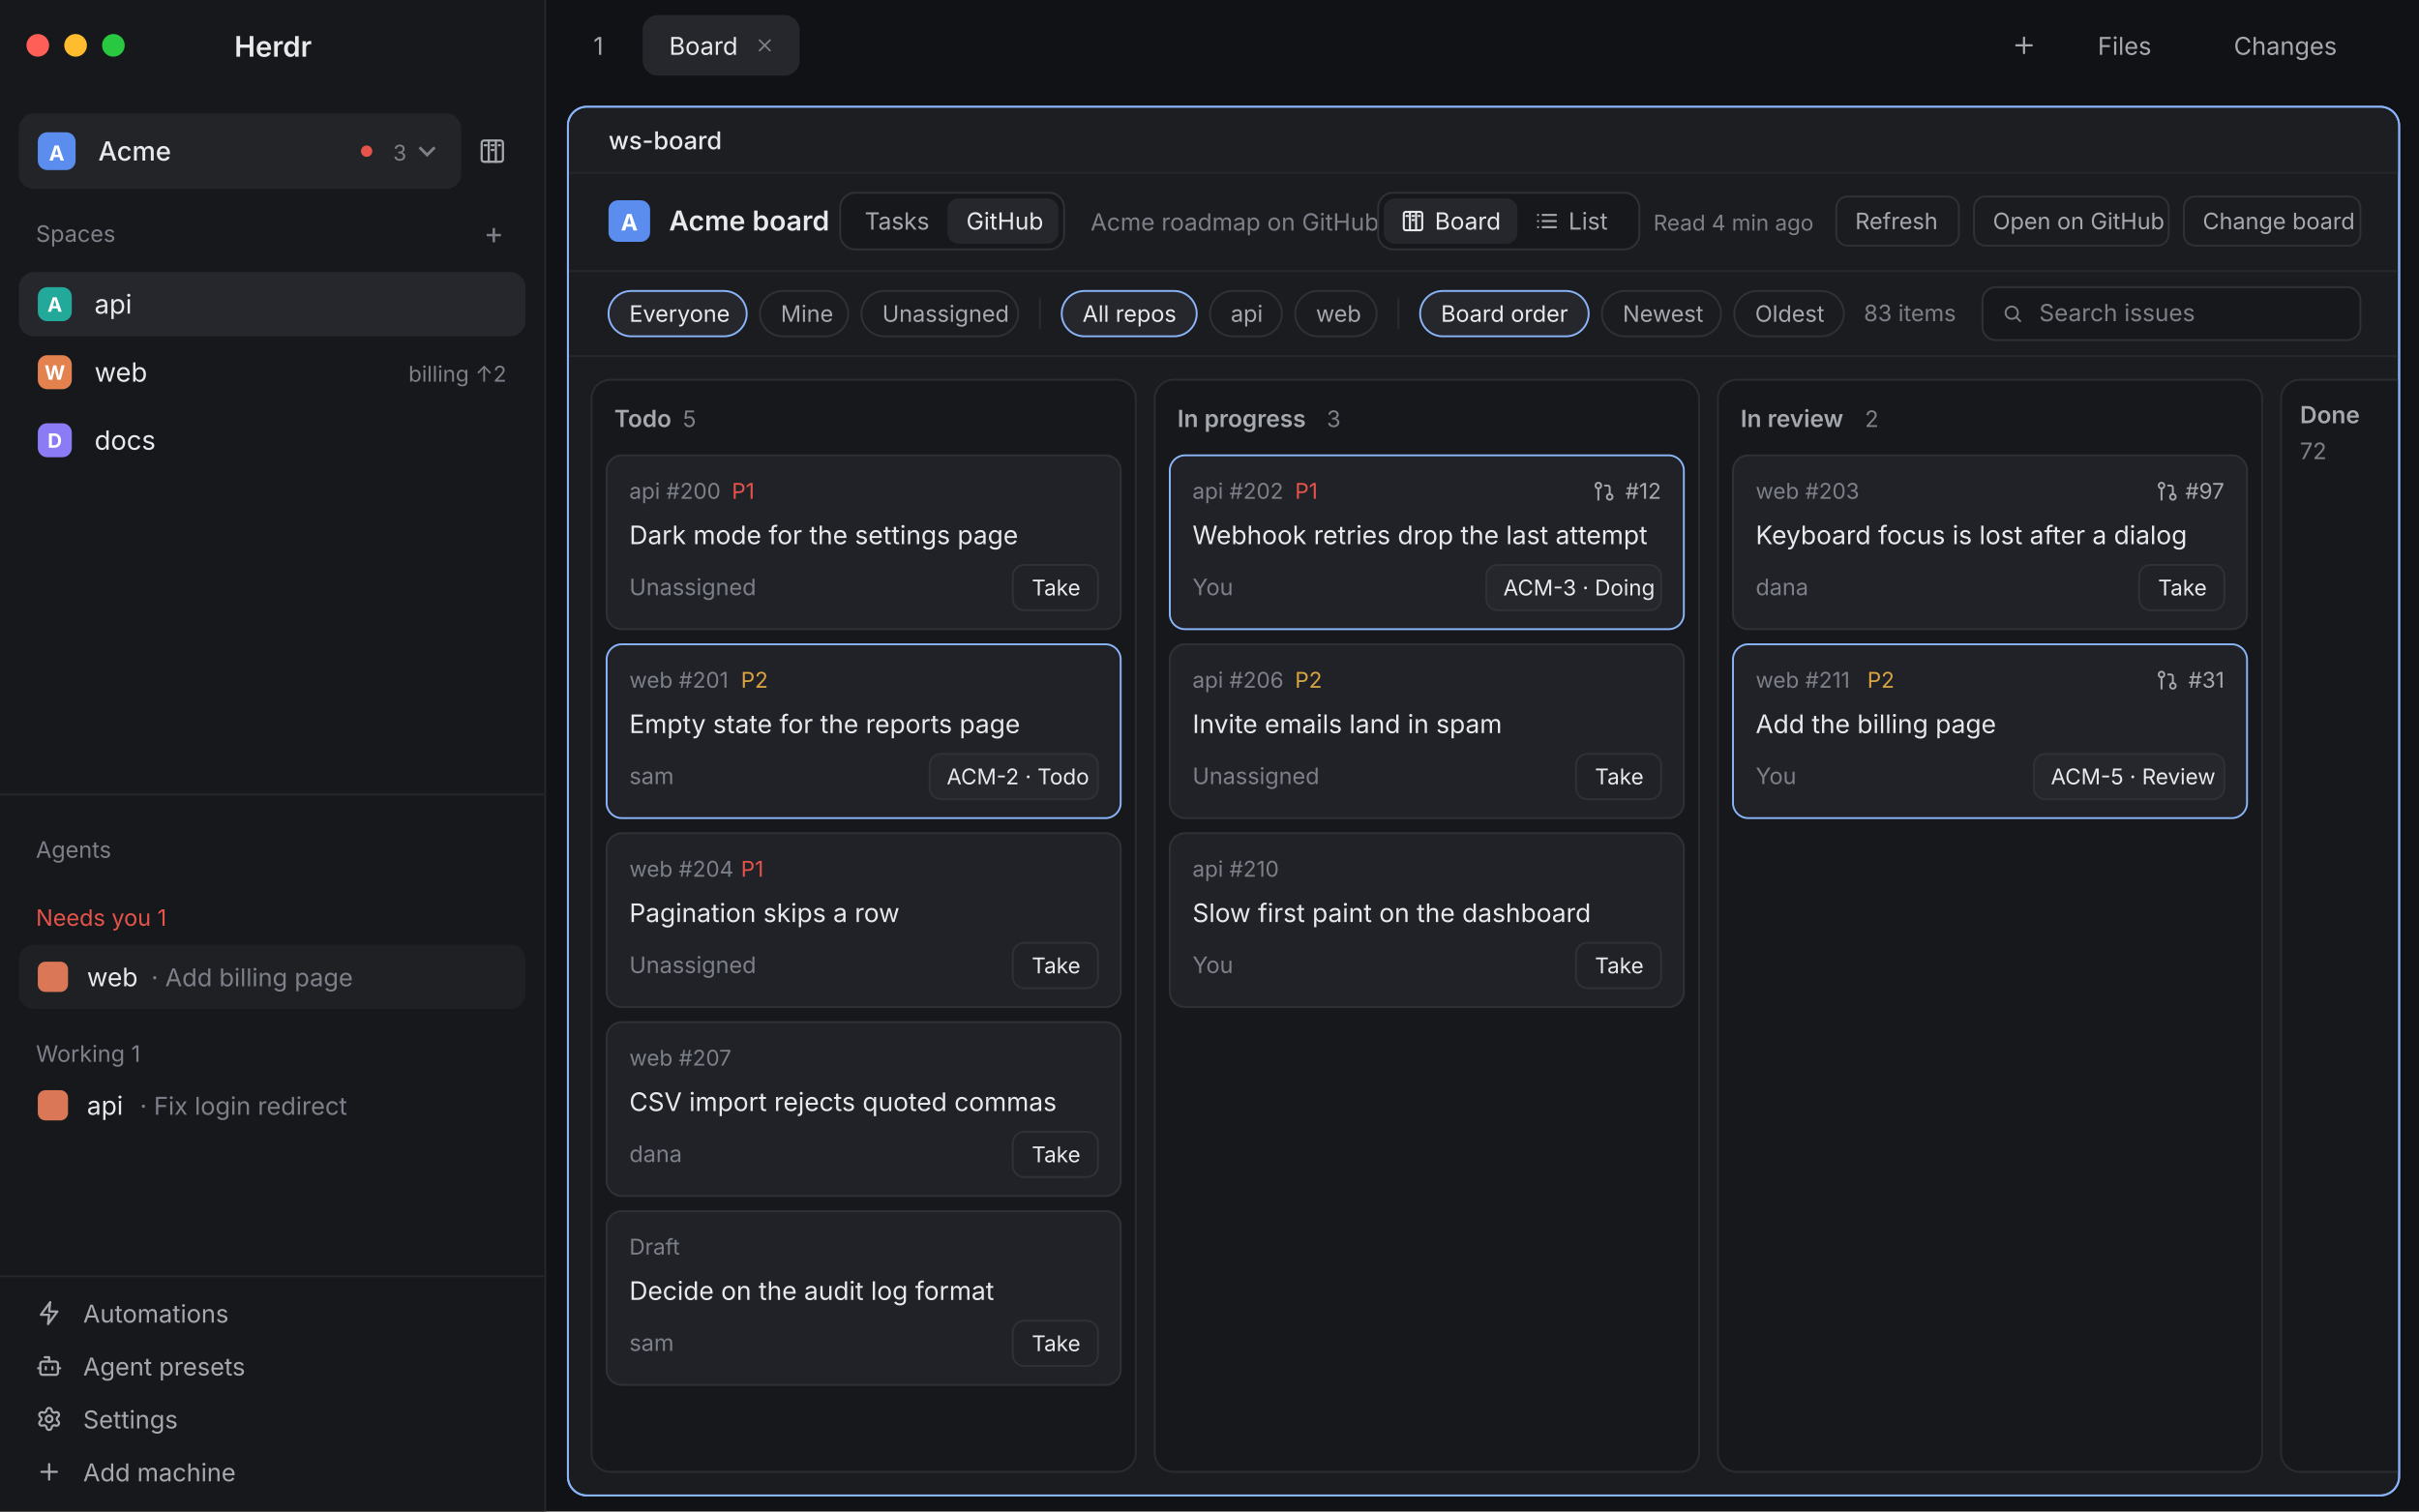
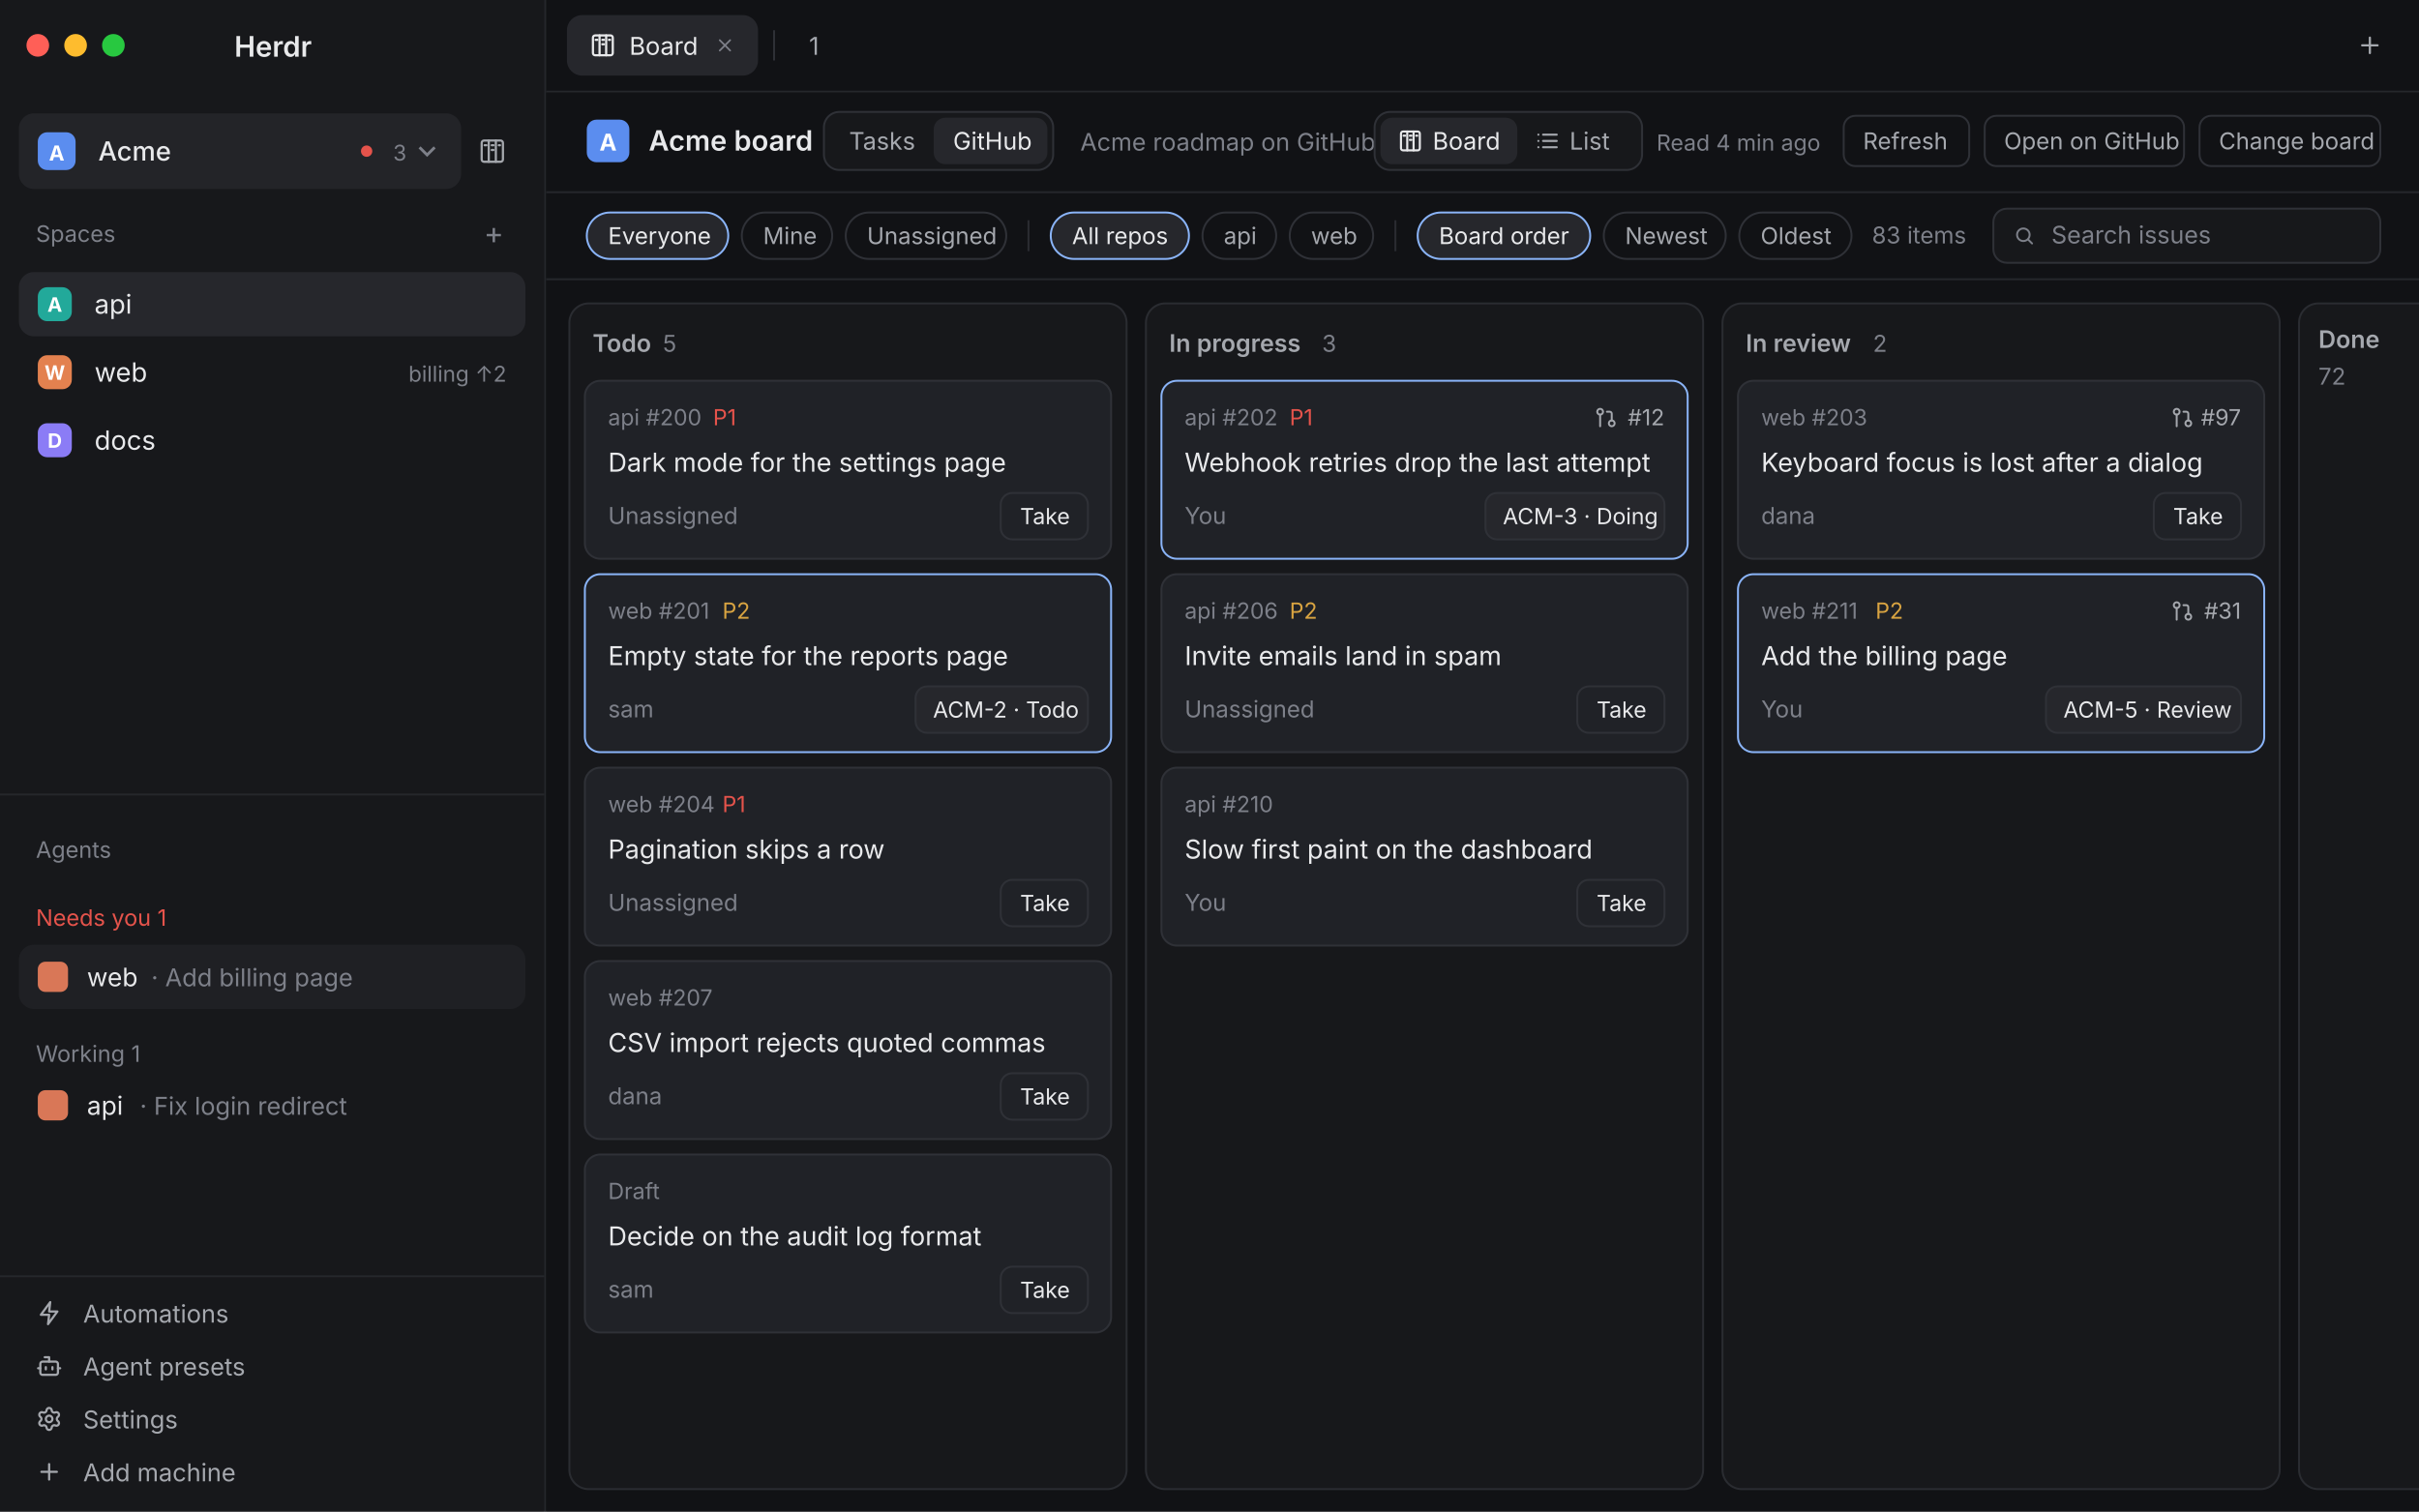
<svg xmlns="http://www.w3.org/2000/svg" width="1280" height="800" viewBox="0 0 1280 800" font-family="Geist, -apple-system, 'Helvetica Neue', sans-serif">
  <defs>
    <filter id="shadow" x="-20%" y="-20%" width="140%" height="140%">
      <feDropShadow dx="0" dy="8" stdDeviation="12" flood-color="#000" flood-opacity="0.45" />
    </filter>
    <clipPath id="pane">
-       <rect x="301" y="57" width="968" height="734" rx="10" />
+       <rect x="289" y="49" width="991" height="751" />
    </clipPath>
  </defs>
  <rect x="0" y="0" width="1280" height="800" rx="0" fill="#111215" />
  <rect width="288" height="800" fill="#17181b" />
  <rect x="288" width="1" height="800" fill="#25272b" />
  <circle cx="20" cy="24" r="6" fill="#ff5f57" />
  <circle cx="40" cy="24" r="6" fill="#febc2e" />
  <circle cx="60" cy="24" r="6" fill="#28c840" />
  <text x="124" y="30" fill="#e8e9eb" font-size="15" font-weight="600">Herdr</text>
  <rect x="10" y="60" width="234" height="40" rx="8" fill="#232428" />
  <rect x="20" y="70" width="20" height="20" rx="5" fill="#5b8def" />
  <text x="30" y="85" fill="#fff" font-size="11" font-weight="700" text-anchor="middle">A</text>
  <text x="52" y="85" fill="#e8e9eb" font-size="14" font-weight="500">Acme</text>
  <circle cx="194" cy="80" r="3" fill="#e5534b" />
  <text x="208" y="85" fill="#7d8089" font-size="11.5">3</text>
  <path d="M222 78 l4 4 l4 -4" stroke="#7d8089" stroke-width="1.5" fill="none" />
  <g transform="translate(253 72.5) scale(0.625)" fill="none" stroke="#a5a8ae" stroke-width="1.87" stroke-linecap="round" stroke-linejoin="round">
    <rect x="3" y="3" width="18" height="18" rx="2" />
    <path d="M9 3v18" />
    <path d="M15 3v18" />
    <path d="M5.5 7h1.5" />
    <path d="M11.5 7h1.5" />
    <path d="M11.5 11h1.5" />
    <path d="M17.5 7h1" />
  </g>
  <text x="19" y="128" fill="#7d8089" font-size="12">Spaces</text>
  <text x="256" y="129" fill="#7d8089" font-size="16">+</text>
  <rect x="10" y="144" width="268" height="34" rx="8" fill="#26272c" />
  <rect x="20" y="152" width="18" height="18" rx="5" fill="#22a99a" />
  <text x="29" y="165" fill="#fff" font-size="10.5" font-weight="700" text-anchor="middle">A</text>
  <text x="50" y="166" fill="#e8e9eb" font-size="14">api</text>
  <rect x="20" y="188" width="18" height="18" rx="5" fill="#e3814f" />
  <text x="29" y="201" fill="#fff" font-size="10.5" font-weight="700" text-anchor="middle">W</text>
  <text x="50" y="202" fill="#e8e9eb" font-size="14">web</text>
  <text x="268" y="202" fill="#7d8089" font-size="11.5" text-anchor="end">billing ↑2</text>
  <rect x="20" y="224" width="18" height="18" rx="5" fill="#8b7cf6" />
  <text x="29" y="237" fill="#fff" font-size="10.5" font-weight="700" text-anchor="middle">D</text>
  <text x="50" y="238" fill="#e8e9eb" font-size="14">docs</text>
  <rect y="420" width="288" height="1" fill="#25272b" />
  <text x="19" y="454" fill="#7d8089" font-size="12">Agents</text>
  <text x="19" y="490" fill="#e5534b" font-size="12">Needs you 1</text>
  <rect x="10" y="500" width="268" height="34" rx="8" fill="#1f2024" />
  <rect x="20" y="509" width="16" height="16" rx="4" fill="#d97757" />
  <text x="46" y="522" fill="#e8e9eb" font-size="13.5">web</text>
  <text x="80" y="522" fill="#7d8089" font-size="13">· Add billing page</text>
  <text x="19" y="562" fill="#7d8089" font-size="12">Working 1</text>
  <rect x="20" y="577" width="16" height="16" rx="4" fill="#d97757" />
  <text x="46" y="590" fill="#e8e9eb" font-size="13.5">api</text>
  <text x="74" y="590" fill="#7d8089" font-size="13">· Fix login redirect</text>
  <rect y="675" width="288" height="1" fill="#25272b" />
  <g transform="translate(19 688) scale(0.5833)" fill="none" stroke="#a5a8ae" stroke-width="2.00" stroke-linecap="round" stroke-linejoin="round">
    <path d="M13 2 4.5 13.5H12L11 22l8.5-11.5H12z" />
  </g>
  <text x="44" y="700" fill="#a5a8ae" font-size="13">Automations</text>
  <g transform="translate(19 716) scale(0.5833)" fill="none" stroke="#a5a8ae" stroke-width="2.00" stroke-linecap="round" stroke-linejoin="round">
    <path d="M12 8V4H8" />
    <rect width="16" height="12" x="4" y="8" rx="2" />
    <path d="M2 14h2" />
    <path d="M20 14h2" />
    <path d="M15 13v2" />
    <path d="M9 13v2" />
  </g>
  <text x="44" y="728" fill="#a5a8ae" font-size="13">Agent presets</text>
  <g transform="translate(19 744) scale(0.5833)" fill="none" stroke="#a5a8ae" stroke-width="2.00" stroke-linecap="round" stroke-linejoin="round">
    <path d="M9.671 4.136a2.34 2.34 0 0 1 4.659 0 2.34 2.34 0 0 0 3.319 1.915 2.34 2.34 0 0 1 2.33 4.033 2.34 2.34 0 0 0 0 3.831 2.34 2.34 0 0 1-2.33 4.033 2.34 2.34 0 0 0-3.319 1.915 2.34 2.34 0 0 1-4.659 0 2.34 2.34 0 0 0-3.32-1.915 2.34 2.34 0 0 1-2.33-4.033 2.34 2.34 0 0 0 0-3.831A2.34 2.34 0 0 1 6.35 6.051a2.34 2.34 0 0 0 3.319-1.915" />
    <circle cx="12" cy="12" r="3" />
  </g>
  <text x="44" y="756" fill="#a5a8ae" font-size="13">Settings</text>
  <g transform="translate(19 772) scale(0.5833)" fill="none" stroke="#a5a8ae" stroke-width="2.00" stroke-linecap="round" stroke-linejoin="round">
    <path d="M5 12h14" />
    <path d="M12 5v14" />
  </g>
  <text x="44" y="784" fill="#a5a8ae" font-size="13">Add machine</text>
-   <text x="314" y="29" fill="#a5a8ae" font-size="13">1</text>
-   <rect x="340.06" y="8" width="83.1" height="32" rx="8" fill="#26272c" />
-   <text x="354.06" y="29" fill="#e8e9eb" font-size="13">Board</text>
-   <g transform="translate(399.16 18.5) scale(0.4583)" fill="none" stroke="#7d8089" stroke-width="2" stroke-linecap="round" stroke-linejoin="round">
+   <rect x="300" y="8" width="101.1" height="32" rx="8" fill="#26272c" />
+   <g transform="translate(312 17) scale(0.5833)" fill="none" stroke="#e8e9eb" stroke-width="2" stroke-linecap="round" stroke-linejoin="round">
+     <rect x="3" y="3" width="18" height="18" rx="2" />
+     <path d="M9 3v18" />
+     <path d="M15 3v18" />
+     <path d="M5.5 7h1.5" />
+     <path d="M11.5 7h1.5" />
+     <path d="M11.5 11h1.5" />
+     <path d="M17.5 7h1" />
+   </g>
+   <text x="333" y="29" fill="#e8e9eb" font-size="13">Board</text>
+   <g transform="translate(378.1 18.5) scale(0.4583)" fill="none" stroke="#7d8089" stroke-width="2" stroke-linecap="round" stroke-linejoin="round">
    <path d="M18 6 6 18" />
    <path d="m6 6 12 12" />
  </g>
-   <g transform="translate(1064 17) scale(0.5833)" fill="none" stroke="#a5a8ae" stroke-width="2" stroke-linecap="round" stroke-linejoin="round">
+   <rect x="409.1" y="16" width="1" height="16" fill="#2f3137" />
+   <text x="428.1" y="29" fill="#a5a8ae" font-size="13">1</text>
+   <g transform="translate(1247 17) scale(0.5833)" fill="none" stroke="#a5a8ae" stroke-width="2" stroke-linecap="round" stroke-linejoin="round">
    <path d="M5 12h14" />
    <path d="M12 5v14" />
  </g>
-   <text x="1110" y="29" fill="#a5a8ae" font-size="13">Files</text>
-   <text x="1182" y="29" fill="#a5a8ae" font-size="13">Changes</text>
-   <rect x="300.5" y="56.5" width="969" height="735" rx="10" fill="#1b1c20" stroke="#8ab4f8" />
+   <rect x="289" y="48" width="991" height="1" fill="#25272b" />
+   <rect x="289" y="49" width="991" height="751" fill="#111215" />
  <g clip-path="url(#pane)">
-     <rect x="301" y="57" width="968" height="34" rx="0" fill="#1d1e22" />
-     <rect x="301" y="91" width="968" height="1" rx="0" fill="#25272b" />
-     <text x="322" y="79" fill="#e8e9eb" font-size="13" font-weight="500">ws-board</text>
-     <rect x="322" y="106" width="22" height="22" rx="5" fill="#5b8def" />
-     <text x="333" y="122" fill="#fff" font-size="12" font-weight="700" text-anchor="middle">A</text>
-     <text x="354" y="122" fill="#e8e9eb" font-size="14.5" font-weight="600">Acme board</text>
-     <rect x="301" y="143" width="968" height="1" rx="0" fill="#25272b" />
-     <rect x="444.56" y="102" width="118.5" height="30" rx="8" fill="#17181b" stroke="#2f3137" />
-     <text x="457.56" y="121.5" fill="#a5a8ae" font-size="12.5">Tasks</text>
-     <rect x="501.31" y="105" width="58.75" height="24" rx="6" fill="#26272c" />
-     <text x="511.31" y="121.5" fill="#e8e9eb" font-size="12.5">GitHub</text>
-     <text x="577.06" y="122" fill="#7d8089" font-size="12.5">Acme roadmap on GitHub</text>
-     <rect x="1155.56" y="104" width="93.44" height="26" rx="6" fill="none" stroke="#2f3137" />
-     <text x="1165.56" y="121.32" fill="#a5a8ae" font-size="12">Change board</text>
-     <rect x="1044.52" y="104" width="103.04" height="26" rx="6" fill="none" stroke="#2f3137" />
-     <text x="1054.52" y="121.32" fill="#a5a8ae" font-size="12">Open on GitHub</text>
-     <rect x="971.64" y="104" width="64.88" height="26" rx="6" fill="none" stroke="#2f3137" />
-     <text x="981.64" y="121.32" fill="#a5a8ae" font-size="12">Refresh</text>
-     <text x="959.64" y="122" fill="#7d8089" font-size="11.5" text-anchor="end">Read 4 min ago</text>
-     <rect x="729.19" y="102" width="138.25" height="30" rx="8" fill="#17181b" stroke="#2f3137" />
-     <rect x="732.19" y="105" width="70.75" height="24" rx="6" fill="#26272c" />
-     <g transform="translate(741.19 110.5) scale(0.5417)" fill="none" stroke="#e8e9eb" stroke-width="2" stroke-linecap="round" stroke-linejoin="round">
-       <rect x="3" y="3" width="18" height="18" rx="2" />
-       <path d="M9 3v18" />
-       <path d="M15 3v18" />
-       <path d="M5.5 7h1.5" />
-       <path d="M11.5 7h1.5" />
-       <path d="M11.5 11h1.5" />
-       <path d="M17.5 7h1" />
+     <g transform="translate(289 49) scale(1.02376) translate(-301 -92)">
+       <rect x="322" y="106" width="22" height="22" rx="5" fill="#5b8def" />
+       <text x="333" y="122" fill="#fff" font-size="12" font-weight="700" text-anchor="middle">A</text>
+       <text x="354" y="122" fill="#e8e9eb" font-size="14.5" font-weight="600">Acme board</text>
+       <rect x="301" y="143" width="968" height="1" rx="0" fill="#25272b" />
+       <rect x="444.56" y="102" width="118.5" height="30" rx="8" fill="#17181b" stroke="#2f3137" />
+       <text x="457.56" y="121.5" fill="#a5a8ae" font-size="12.5">Tasks</text>
+       <rect x="501.31" y="105" width="58.75" height="24" rx="6" fill="#26272c" />
+       <text x="511.31" y="121.5" fill="#e8e9eb" font-size="12.5">GitHub</text>
+       <text x="577.06" y="122" fill="#7d8089" font-size="12.5">Acme roadmap on GitHub</text>
+       <rect x="1155.56" y="104" width="93.44" height="26" rx="6" fill="none" stroke="#2f3137" />
+       <text x="1165.56" y="121.32" fill="#a5a8ae" font-size="12">Change board</text>
+       <rect x="1044.52" y="104" width="103.04" height="26" rx="6" fill="none" stroke="#2f3137" />
+       <text x="1054.52" y="121.32" fill="#a5a8ae" font-size="12">Open on GitHub</text>
+       <rect x="971.64" y="104" width="64.88" height="26" rx="6" fill="none" stroke="#2f3137" />
+       <text x="981.64" y="121.32" fill="#a5a8ae" font-size="12">Refresh</text>
+       <text x="959.64" y="122" fill="#7d8089" font-size="11.5" text-anchor="end">Read 4 min ago</text>
+       <rect x="729.19" y="102" width="138.25" height="30" rx="8" fill="#17181b" stroke="#2f3137" />
+       <rect x="732.19" y="105" width="70.75" height="24" rx="6" fill="#26272c" />
+       <g transform="translate(741.19 110.5) scale(0.5417)" fill="none" stroke="#e8e9eb" stroke-width="2" stroke-linecap="round" stroke-linejoin="round">
+         <rect x="3" y="3" width="18" height="18" rx="2" />
+         <path d="M9 3v18" />
+         <path d="M15 3v18" />
+         <path d="M5.5 7h1.5" />
+         <path d="M11.5 7h1.5" />
+         <path d="M11.5 11h1.5" />
+         <path d="M17.5 7h1" />
+       </g>
+       <text x="759.19" y="121.5" fill="#e8e9eb" font-size="12.5">Board</text>
+       <g transform="translate(811.94 110.5) scale(0.5417)" fill="none" stroke="#a5a8ae" stroke-width="2" stroke-linecap="round" stroke-linejoin="round">
+         <path d="M8 6h13" />
+         <path d="M8 12h13" />
+         <path d="M8 18h13" />
+         <path d="M3.5 6h.01" />
+         <path d="M3.5 12h.01" />
+         <path d="M3.5 18h.01" />
+       </g>
+       <text x="829.94" y="121.5" fill="#a5a8ae" font-size="12.5">List</text>
+       <rect x="322" y="154" width="73.12" height="24" rx="12" fill="#26272c" stroke="#8ab4f8" />
+       <text x="333" y="170.32" fill="#e8e9eb" font-size="12">Everyone</text>
+       <rect x="402.12" y="154" width="46.72" height="24" rx="12" fill="none" stroke="#2f3137" />
+       <text x="413.12" y="170.32" fill="#a5a8ae" font-size="12">Mine</text>
+       <rect x="455.84" y="154" width="82.96" height="24" rx="12" fill="none" stroke="#2f3137" />
+       <text x="466.84" y="170.32" fill="#a5a8ae" font-size="12">Unassigned</text>
+       <rect x="549.8" y="158" width="1" height="16" rx="0" fill="#2a2c31" />
+       <rect x="561.8" y="154" width="71.44" height="24" rx="12" fill="#26272c" stroke="#8ab4f8" />
+       <text x="572.8" y="170.32" fill="#e8e9eb" font-size="12">All repos</text>
+       <rect x="640.24" y="154" width="38.08" height="24" rx="12" fill="none" stroke="#2f3137" />
+       <text x="651.24" y="170.32" fill="#a5a8ae" font-size="12">api</text>
+       <rect x="685.32" y="154" width="43.12" height="24" rx="12" fill="none" stroke="#2f3137" />
+       <text x="696.32" y="170.32" fill="#a5a8ae" font-size="12">web</text>
+       <rect x="739.44" y="158" width="1" height="16" rx="0" fill="#2a2c31" />
+       <rect x="751.44" y="154" width="89.2" height="24" rx="12" fill="#26272c" stroke="#8ab4f8" />
+       <text x="762.44" y="170.32" fill="#e8e9eb" font-size="12">Board order</text>
+       <rect x="847.64" y="154" width="63.04" height="24" rx="12" fill="none" stroke="#2f3137" />
+       <text x="858.64" y="170.32" fill="#a5a8ae" font-size="12">Newest</text>
+       <rect x="917.68" y="154" width="58" height="24" rx="12" fill="none" stroke="#2f3137" />
+       <text x="928.68" y="170.32" fill="#a5a8ae" font-size="12">Oldest</text>
+       <rect x="1049" y="152" width="200" height="28" rx="7" fill="#17181b" stroke="#2f3137" />
+       <g transform="translate(1059 160) scale(0.5)" fill="none" stroke="#7d8089" stroke-width="2" stroke-linecap="round" stroke-linejoin="round">
+         <circle cx="11" cy="11" r="6.5" />
+         <path d="m20 20-4-4" />
+       </g>
+       <text x="1079" y="170" fill="#7d8089" font-size="12.5">Search issues</text>
+       <text x="1035" y="170" fill="#7d8089" font-size="12" text-anchor="end">83 items</text>
+       <rect x="301" y="188" width="968" height="1" rx="0" fill="#25272b" />
+       <rect x="313" y="201" width="288" height="613" rx="10" fill="#17181b" stroke="#2a2c31" />
+       <text x="325" y="226" fill="#a5a8ae" font-size="12.5" font-weight="600">Todo</text>
+       <text x="361.25" y="226" fill="#7d8089" font-size="12">5</text>
+       <rect x="321" y="241" width="272" height="92" rx="8" fill="#202227" stroke="#2f3137" />
+       <text x="333" y="264" fill="#7d8089" font-size="11.5">api #200</text>
+       <text x="387.23" y="264" fill="#e5534b" font-size="11.5">P1</text>
+       <text x="333" y="288" fill="#e8e9eb" font-size="13.5">Dark mode for the settings page</text>
+       <text x="333" y="315" fill="#7d8089" font-size="12">Unassigned</text>
+       <rect x="535.93" y="299" width="45.07" height="24" rx="6" fill="none" stroke="#2f3137" />
+       <text x="545.93" y="315.14" fill="#e8e9eb" font-size="11.5">Take</text>
+       <rect x="321" y="341" width="272" height="92" rx="8" fill="#202227" stroke="#8ab4f8" />
+       <text x="333" y="364" fill="#7d8089" font-size="11.5">web #201</text>
+       <text x="392.06" y="364" fill="#d9a441" font-size="11.5">P2</text>
+       <text x="333" y="388" fill="#e8e9eb" font-size="13.5">Empty state for the reports page</text>
+       <text x="333" y="415" fill="#7d8089" font-size="12">sam</text>
+       <rect x="491.93" y="399" width="89.07" height="24" rx="6" fill="#26272c" stroke="#2f3137" />
+       <text x="500.93" y="415.14" fill="#e8e9eb" font-size="11.5">ACM-2 · Todo</text>
+       <rect x="321" y="441" width="272" height="92" rx="8" fill="#202227" stroke="#2f3137" />
+       <text x="333" y="464" fill="#7d8089" font-size="11.5">web #204</text>
+       <text x="392.06" y="464" fill="#e5534b" font-size="11.5">P1</text>
+       <text x="333" y="488" fill="#e8e9eb" font-size="13.5">Pagination skips a row</text>
+       <text x="333" y="515" fill="#7d8089" font-size="12">Unassigned</text>
+       <rect x="535.93" y="499" width="45.07" height="24" rx="6" fill="none" stroke="#2f3137" />
+       <text x="545.93" y="515.14" fill="#e8e9eb" font-size="11.5">Take</text>
+       <rect x="321" y="541" width="272" height="92" rx="8" fill="#202227" stroke="#2f3137" />
+       <text x="333" y="564" fill="#7d8089" font-size="11.5">web #207</text>
+       <text x="333" y="588" fill="#e8e9eb" font-size="13.5">CSV import rejects quoted commas</text>
+       <text x="333" y="615" fill="#7d8089" font-size="12">dana</text>
+       <rect x="535.93" y="599" width="45.07" height="24" rx="6" fill="none" stroke="#2f3137" />
+       <text x="545.93" y="615.14" fill="#e8e9eb" font-size="11.5">Take</text>
+       <rect x="321" y="641" width="272" height="92" rx="8" fill="#202227" stroke="#2f3137" />
+       <text x="333" y="664" fill="#7d8089" font-size="11.5">Draft</text>
+       <text x="333" y="688" fill="#e8e9eb" font-size="13.5">Decide on the audit log format</text>
+       <text x="333" y="715" fill="#7d8089" font-size="12">sam</text>
+       <rect x="535.93" y="699" width="45.07" height="24" rx="6" fill="none" stroke="#2f3137" />
+       <text x="545.93" y="715.14" fill="#e8e9eb" font-size="11.5">Take</text>
+       <rect x="611" y="201" width="288" height="613" rx="10" fill="#17181b" stroke="#2a2c31" />
+       <text x="623" y="226" fill="#a5a8ae" font-size="12.5" font-weight="600">In progress</text>
+       <text x="702" y="226" fill="#7d8089" font-size="12">3</text>
+       <rect x="619" y="241" width="272" height="92" rx="8" fill="#202227" stroke="#8ab4f8" />
+       <text x="631" y="264" fill="#7d8089" font-size="11.5">api #202</text>
+       <text x="685.23" y="264" fill="#e5534b" font-size="11.5">P1</text>
+       <text x="879" y="264" fill="#a5a8ae" font-size="11.5" text-anchor="end">#12</text>
+       <g transform="translate(842.76 254) scale(0.5)" fill="none" stroke="#a5a8ae" stroke-width="2" stroke-linecap="round" stroke-linejoin="round">
+         <circle cx="18" cy="18" r="3" />
+         <circle cx="6" cy="6" r="3" />
+         <path d="M13 6h3a2 2 0 0 1 2 2v7" />
+         <path d="M6 9v12" />
+       </g>
+       <text x="631" y="288" fill="#e8e9eb" font-size="13.5">Webhook retries drop the last attempt</text>
+       <text x="631" y="315" fill="#7d8089" font-size="12">You</text>
+       <rect x="786.48" y="299" width="92.52" height="24" rx="6" fill="#26272c" stroke="#2f3137" />
+       <text x="795.48" y="315.14" fill="#e8e9eb" font-size="11.5">ACM-3 · Doing</text>
+       <rect x="619" y="341" width="272" height="92" rx="8" fill="#202227" stroke="#2f3137" />
+       <text x="631" y="364" fill="#7d8089" font-size="11.5">api #206</text>
+       <text x="685.23" y="364" fill="#d9a441" font-size="11.5">P2</text>
+       <text x="631" y="388" fill="#e8e9eb" font-size="13.5">Invite emails land in spam</text>
+       <text x="631" y="415" fill="#7d8089" font-size="12">Unassigned</text>
+       <rect x="833.93" y="399" width="45.07" height="24" rx="6" fill="none" stroke="#2f3137" />
+       <text x="843.93" y="415.14" fill="#e8e9eb" font-size="11.5">Take</text>
+       <rect x="619" y="441" width="272" height="92" rx="8" fill="#202227" stroke="#2f3137" />
+       <text x="631" y="464" fill="#7d8089" font-size="11.5">api #210</text>
+       <text x="631" y="488" fill="#e8e9eb" font-size="13.5">Slow first paint on the dashboard</text>
+       <text x="631" y="515" fill="#7d8089" font-size="12">You</text>
+       <rect x="833.93" y="499" width="45.07" height="24" rx="6" fill="none" stroke="#2f3137" />
+       <text x="843.93" y="515.14" fill="#e8e9eb" font-size="11.5">Take</text>
+       <rect x="909" y="201" width="288" height="613" rx="10" fill="#17181b" stroke="#2a2c31" />
+       <text x="921" y="226" fill="#a5a8ae" font-size="12.5" font-weight="600">In review</text>
+       <text x="986.75" y="226" fill="#7d8089" font-size="12">2</text>
+       <rect x="917" y="241" width="272" height="92" rx="8" fill="#202227" stroke="#2f3137" />
+       <text x="929" y="264" fill="#7d8089" font-size="11.5">web #203</text>
+       <text x="1177" y="264" fill="#a5a8ae" font-size="11.5" text-anchor="end">#97</text>
+       <g transform="translate(1140.76 254) scale(0.5)" fill="none" stroke="#a5a8ae" stroke-width="2" stroke-linecap="round" stroke-linejoin="round">
+         <circle cx="18" cy="18" r="3" />
+         <circle cx="6" cy="6" r="3" />
+         <path d="M13 6h3a2 2 0 0 1 2 2v7" />
+         <path d="M6 9v12" />
+       </g>
+       <text x="929" y="288" fill="#e8e9eb" font-size="13.5">Keyboard focus is lost after a dialog</text>
+       <text x="929" y="315" fill="#7d8089" font-size="12">dana</text>
+       <rect x="1131.93" y="299" width="45.07" height="24" rx="6" fill="none" stroke="#2f3137" />
+       <text x="1141.93" y="315.14" fill="#e8e9eb" font-size="11.5">Take</text>
+       <rect x="917" y="341" width="272" height="92" rx="8" fill="#202227" stroke="#8ab4f8" />
+       <text x="929" y="364" fill="#7d8089" font-size="11.5">web #211</text>
+       <text x="988.06" y="364" fill="#d9a441" font-size="11.5">P2</text>
+       <text x="1177" y="364" fill="#a5a8ae" font-size="11.5" text-anchor="end">#31</text>
+       <g transform="translate(1140.76 354) scale(0.5)" fill="none" stroke="#a5a8ae" stroke-width="2" stroke-linecap="round" stroke-linejoin="round">
+         <circle cx="18" cy="18" r="3" />
+         <circle cx="6" cy="6" r="3" />
+         <path d="M13 6h3a2 2 0 0 1 2 2v7" />
+         <path d="M6 9v12" />
+       </g>
+       <text x="929" y="388" fill="#e8e9eb" font-size="13.5">Add the billing page</text>
+       <text x="929" y="415" fill="#7d8089" font-size="12">You</text>
+       <rect x="1076.2" y="399" width="100.8" height="24" rx="6" fill="#26272c" stroke="#2f3137" />
+       <text x="1085.2" y="415.14" fill="#e8e9eb" font-size="11.5">ACM-5 · Review</text>
+       <rect x="1207" y="201" width="96" height="613" rx="10" fill="#17181b" stroke="#2a2c31" />
+       <text x="1217" y="224" fill="#a5a8ae" font-size="12.5" font-weight="600">Done</text>
+       <text x="1217" y="243" fill="#7d8089" font-size="12">72</text>
    </g>
-     <text x="759.19" y="121.5" fill="#e8e9eb" font-size="12.5">Board</text>
-     <g transform="translate(811.94 110.5) scale(0.5417)" fill="none" stroke="#a5a8ae" stroke-width="2" stroke-linecap="round" stroke-linejoin="round">
-       <path d="M8 6h13" />
-       <path d="M8 12h13" />
-       <path d="M8 18h13" />
-       <path d="M3.5 6h.01" />
-       <path d="M3.5 12h.01" />
-       <path d="M3.5 18h.01" />
-     </g>
-     <text x="829.94" y="121.5" fill="#a5a8ae" font-size="12.5">List</text>
-     <rect x="322" y="154" width="73.12" height="24" rx="12" fill="#26272c" stroke="#8ab4f8" />
-     <text x="333" y="170.32" fill="#e8e9eb" font-size="12">Everyone</text>
-     <rect x="402.12" y="154" width="46.72" height="24" rx="12" fill="none" stroke="#2f3137" />
-     <text x="413.12" y="170.32" fill="#a5a8ae" font-size="12">Mine</text>
-     <rect x="455.84" y="154" width="82.96" height="24" rx="12" fill="none" stroke="#2f3137" />
-     <text x="466.84" y="170.32" fill="#a5a8ae" font-size="12">Unassigned</text>
-     <rect x="549.8" y="158" width="1" height="16" rx="0" fill="#2a2c31" />
-     <rect x="561.8" y="154" width="71.44" height="24" rx="12" fill="#26272c" stroke="#8ab4f8" />
-     <text x="572.8" y="170.32" fill="#e8e9eb" font-size="12">All repos</text>
-     <rect x="640.24" y="154" width="38.08" height="24" rx="12" fill="none" stroke="#2f3137" />
-     <text x="651.24" y="170.32" fill="#a5a8ae" font-size="12">api</text>
-     <rect x="685.32" y="154" width="43.12" height="24" rx="12" fill="none" stroke="#2f3137" />
-     <text x="696.32" y="170.32" fill="#a5a8ae" font-size="12">web</text>
-     <rect x="739.44" y="158" width="1" height="16" rx="0" fill="#2a2c31" />
-     <rect x="751.44" y="154" width="89.2" height="24" rx="12" fill="#26272c" stroke="#8ab4f8" />
-     <text x="762.44" y="170.32" fill="#e8e9eb" font-size="12">Board order</text>
-     <rect x="847.64" y="154" width="63.04" height="24" rx="12" fill="none" stroke="#2f3137" />
-     <text x="858.64" y="170.32" fill="#a5a8ae" font-size="12">Newest</text>
-     <rect x="917.68" y="154" width="58" height="24" rx="12" fill="none" stroke="#2f3137" />
-     <text x="928.68" y="170.32" fill="#a5a8ae" font-size="12">Oldest</text>
-     <rect x="1049" y="152" width="200" height="28" rx="7" fill="#17181b" stroke="#2f3137" />
-     <g transform="translate(1059 160) scale(0.5)" fill="none" stroke="#7d8089" stroke-width="2" stroke-linecap="round" stroke-linejoin="round">
-       <circle cx="11" cy="11" r="6.5" />
-       <path d="m20 20-4-4" />
-     </g>
-     <text x="1079" y="170" fill="#7d8089" font-size="12.5">Search issues</text>
-     <text x="1035" y="170" fill="#7d8089" font-size="12" text-anchor="end">83 items</text>
-     <rect x="301" y="188" width="968" height="1" rx="0" fill="#25272b" />
-     <rect x="313" y="201" width="288" height="578" rx="10" fill="#17181b" stroke="#2a2c31" />
-     <text x="325" y="226" fill="#a5a8ae" font-size="12.5" font-weight="600">Todo</text>
-     <text x="361.25" y="226" fill="#7d8089" font-size="12">5</text>
-     <rect x="321" y="241" width="272" height="92" rx="8" fill="#202227" stroke="#2f3137" />
-     <text x="333" y="264" fill="#7d8089" font-size="11.5">api #200</text>
-     <text x="387.23" y="264" fill="#e5534b" font-size="11.5">P1</text>
-     <text x="333" y="288" fill="#e8e9eb" font-size="13.5">Dark mode for the settings page</text>
-     <text x="333" y="315" fill="#7d8089" font-size="12">Unassigned</text>
-     <rect x="535.93" y="299" width="45.07" height="24" rx="6" fill="none" stroke="#2f3137" />
-     <text x="545.93" y="315.14" fill="#e8e9eb" font-size="11.5">Take</text>
-     <rect x="321" y="341" width="272" height="92" rx="8" fill="#202227" stroke="#8ab4f8" />
-     <text x="333" y="364" fill="#7d8089" font-size="11.5">web #201</text>
-     <text x="392.06" y="364" fill="#d9a441" font-size="11.5">P2</text>
-     <text x="333" y="388" fill="#e8e9eb" font-size="13.5">Empty state for the reports page</text>
-     <text x="333" y="415" fill="#7d8089" font-size="12">sam</text>
-     <rect x="491.93" y="399" width="89.07" height="24" rx="6" fill="#26272c" stroke="#2f3137" />
-     <text x="500.93" y="415.14" fill="#e8e9eb" font-size="11.5">ACM-2 · Todo</text>
-     <rect x="321" y="441" width="272" height="92" rx="8" fill="#202227" stroke="#2f3137" />
-     <text x="333" y="464" fill="#7d8089" font-size="11.5">web #204</text>
-     <text x="392.06" y="464" fill="#e5534b" font-size="11.5">P1</text>
-     <text x="333" y="488" fill="#e8e9eb" font-size="13.5">Pagination skips a row</text>
-     <text x="333" y="515" fill="#7d8089" font-size="12">Unassigned</text>
-     <rect x="535.93" y="499" width="45.07" height="24" rx="6" fill="none" stroke="#2f3137" />
-     <text x="545.93" y="515.14" fill="#e8e9eb" font-size="11.5">Take</text>
-     <rect x="321" y="541" width="272" height="92" rx="8" fill="#202227" stroke="#2f3137" />
-     <text x="333" y="564" fill="#7d8089" font-size="11.5">web #207</text>
-     <text x="333" y="588" fill="#e8e9eb" font-size="13.5">CSV import rejects quoted commas</text>
-     <text x="333" y="615" fill="#7d8089" font-size="12">dana</text>
-     <rect x="535.93" y="599" width="45.07" height="24" rx="6" fill="none" stroke="#2f3137" />
-     <text x="545.93" y="615.14" fill="#e8e9eb" font-size="11.5">Take</text>
-     <rect x="321" y="641" width="272" height="92" rx="8" fill="#202227" stroke="#2f3137" />
-     <text x="333" y="664" fill="#7d8089" font-size="11.5">Draft</text>
-     <text x="333" y="688" fill="#e8e9eb" font-size="13.5">Decide on the audit log format</text>
-     <text x="333" y="715" fill="#7d8089" font-size="12">sam</text>
-     <rect x="535.93" y="699" width="45.07" height="24" rx="6" fill="none" stroke="#2f3137" />
-     <text x="545.93" y="715.14" fill="#e8e9eb" font-size="11.5">Take</text>
-     <rect x="611" y="201" width="288" height="578" rx="10" fill="#17181b" stroke="#2a2c31" />
-     <text x="623" y="226" fill="#a5a8ae" font-size="12.5" font-weight="600">In progress</text>
-     <text x="702" y="226" fill="#7d8089" font-size="12">3</text>
-     <rect x="619" y="241" width="272" height="92" rx="8" fill="#202227" stroke="#8ab4f8" />
-     <text x="631" y="264" fill="#7d8089" font-size="11.5">api #202</text>
-     <text x="685.23" y="264" fill="#e5534b" font-size="11.5">P1</text>
-     <text x="879" y="264" fill="#a5a8ae" font-size="11.5" text-anchor="end">#12</text>
-     <g transform="translate(842.76 254) scale(0.5)" fill="none" stroke="#a5a8ae" stroke-width="2" stroke-linecap="round" stroke-linejoin="round">
-       <circle cx="18" cy="18" r="3" />
-       <circle cx="6" cy="6" r="3" />
-       <path d="M13 6h3a2 2 0 0 1 2 2v7" />
-       <path d="M6 9v12" />
-     </g>
-     <text x="631" y="288" fill="#e8e9eb" font-size="13.5">Webhook retries drop the last attempt</text>
-     <text x="631" y="315" fill="#7d8089" font-size="12">You</text>
-     <rect x="786.48" y="299" width="92.52" height="24" rx="6" fill="#26272c" stroke="#2f3137" />
-     <text x="795.48" y="315.14" fill="#e8e9eb" font-size="11.5">ACM-3 · Doing</text>
-     <rect x="619" y="341" width="272" height="92" rx="8" fill="#202227" stroke="#2f3137" />
-     <text x="631" y="364" fill="#7d8089" font-size="11.5">api #206</text>
-     <text x="685.23" y="364" fill="#d9a441" font-size="11.5">P2</text>
-     <text x="631" y="388" fill="#e8e9eb" font-size="13.5">Invite emails land in spam</text>
-     <text x="631" y="415" fill="#7d8089" font-size="12">Unassigned</text>
-     <rect x="833.93" y="399" width="45.07" height="24" rx="6" fill="none" stroke="#2f3137" />
-     <text x="843.93" y="415.14" fill="#e8e9eb" font-size="11.5">Take</text>
-     <rect x="619" y="441" width="272" height="92" rx="8" fill="#202227" stroke="#2f3137" />
-     <text x="631" y="464" fill="#7d8089" font-size="11.5">api #210</text>
-     <text x="631" y="488" fill="#e8e9eb" font-size="13.5">Slow first paint on the dashboard</text>
-     <text x="631" y="515" fill="#7d8089" font-size="12">You</text>
-     <rect x="833.93" y="499" width="45.07" height="24" rx="6" fill="none" stroke="#2f3137" />
-     <text x="843.93" y="515.14" fill="#e8e9eb" font-size="11.5">Take</text>
-     <rect x="909" y="201" width="288" height="578" rx="10" fill="#17181b" stroke="#2a2c31" />
-     <text x="921" y="226" fill="#a5a8ae" font-size="12.5" font-weight="600">In review</text>
-     <text x="986.75" y="226" fill="#7d8089" font-size="12">2</text>
-     <rect x="917" y="241" width="272" height="92" rx="8" fill="#202227" stroke="#2f3137" />
-     <text x="929" y="264" fill="#7d8089" font-size="11.5">web #203</text>
-     <text x="1177" y="264" fill="#a5a8ae" font-size="11.5" text-anchor="end">#97</text>
-     <g transform="translate(1140.76 254) scale(0.5)" fill="none" stroke="#a5a8ae" stroke-width="2" stroke-linecap="round" stroke-linejoin="round">
-       <circle cx="18" cy="18" r="3" />
-       <circle cx="6" cy="6" r="3" />
-       <path d="M13 6h3a2 2 0 0 1 2 2v7" />
-       <path d="M6 9v12" />
-     </g>
-     <text x="929" y="288" fill="#e8e9eb" font-size="13.5">Keyboard focus is lost after a dialog</text>
-     <text x="929" y="315" fill="#7d8089" font-size="12">dana</text>
-     <rect x="1131.93" y="299" width="45.07" height="24" rx="6" fill="none" stroke="#2f3137" />
-     <text x="1141.93" y="315.14" fill="#e8e9eb" font-size="11.5">Take</text>
-     <rect x="917" y="341" width="272" height="92" rx="8" fill="#202227" stroke="#8ab4f8" />
-     <text x="929" y="364" fill="#7d8089" font-size="11.5">web #211</text>
-     <text x="988.06" y="364" fill="#d9a441" font-size="11.5">P2</text>
-     <text x="1177" y="364" fill="#a5a8ae" font-size="11.5" text-anchor="end">#31</text>
-     <g transform="translate(1140.76 354) scale(0.5)" fill="none" stroke="#a5a8ae" stroke-width="2" stroke-linecap="round" stroke-linejoin="round">
-       <circle cx="18" cy="18" r="3" />
-       <circle cx="6" cy="6" r="3" />
-       <path d="M13 6h3a2 2 0 0 1 2 2v7" />
-       <path d="M6 9v12" />
-     </g>
-     <text x="929" y="388" fill="#e8e9eb" font-size="13.5">Add the billing page</text>
-     <text x="929" y="415" fill="#7d8089" font-size="12">You</text>
-     <rect x="1076.2" y="399" width="100.8" height="24" rx="6" fill="#26272c" stroke="#2f3137" />
-     <text x="1085.2" y="415.14" fill="#e8e9eb" font-size="11.5">ACM-5 · Review</text>
-     <rect x="1207" y="201" width="96" height="578" rx="10" fill="#17181b" stroke="#2a2c31" />
-     <text x="1217" y="224" fill="#a5a8ae" font-size="12.5" font-weight="600">Done</text>
-     <text x="1217" y="243" fill="#7d8089" font-size="12">72</text>
-   </g>
-   <rect x="300.5" y="56.5" width="969" height="735" rx="10" fill="none" stroke="#8ab4f8" />
+   </g>
</svg>
